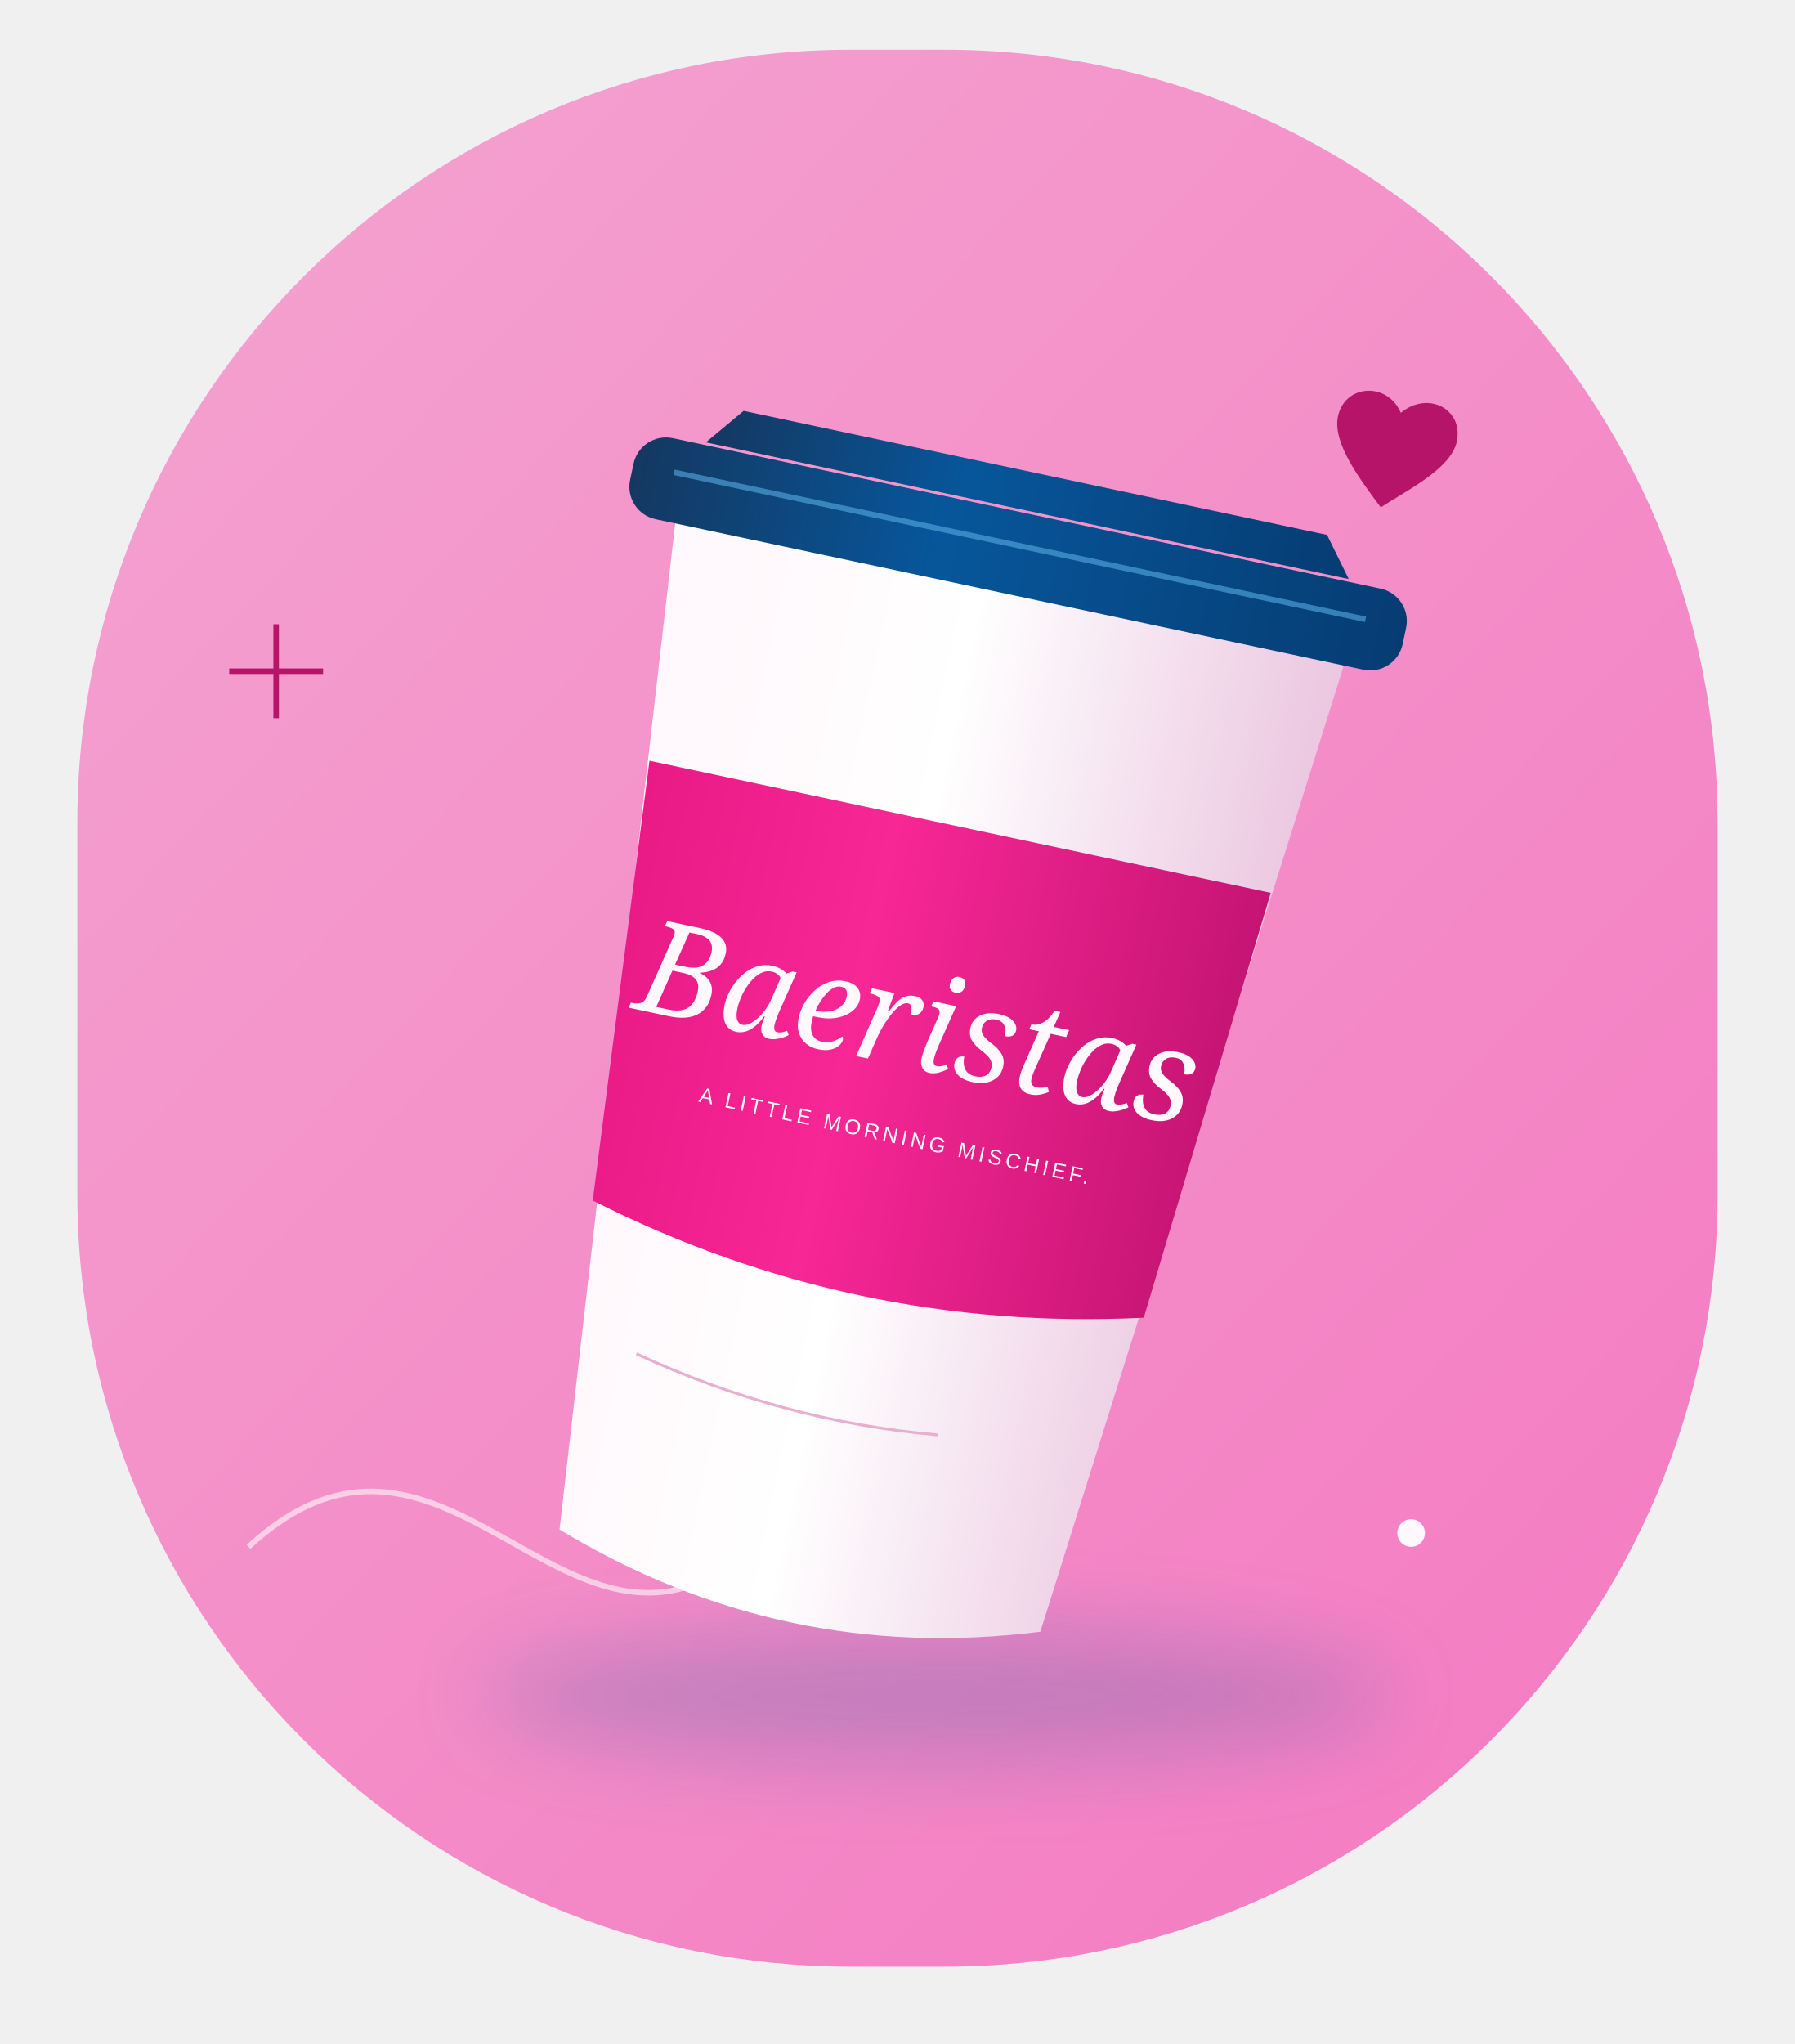
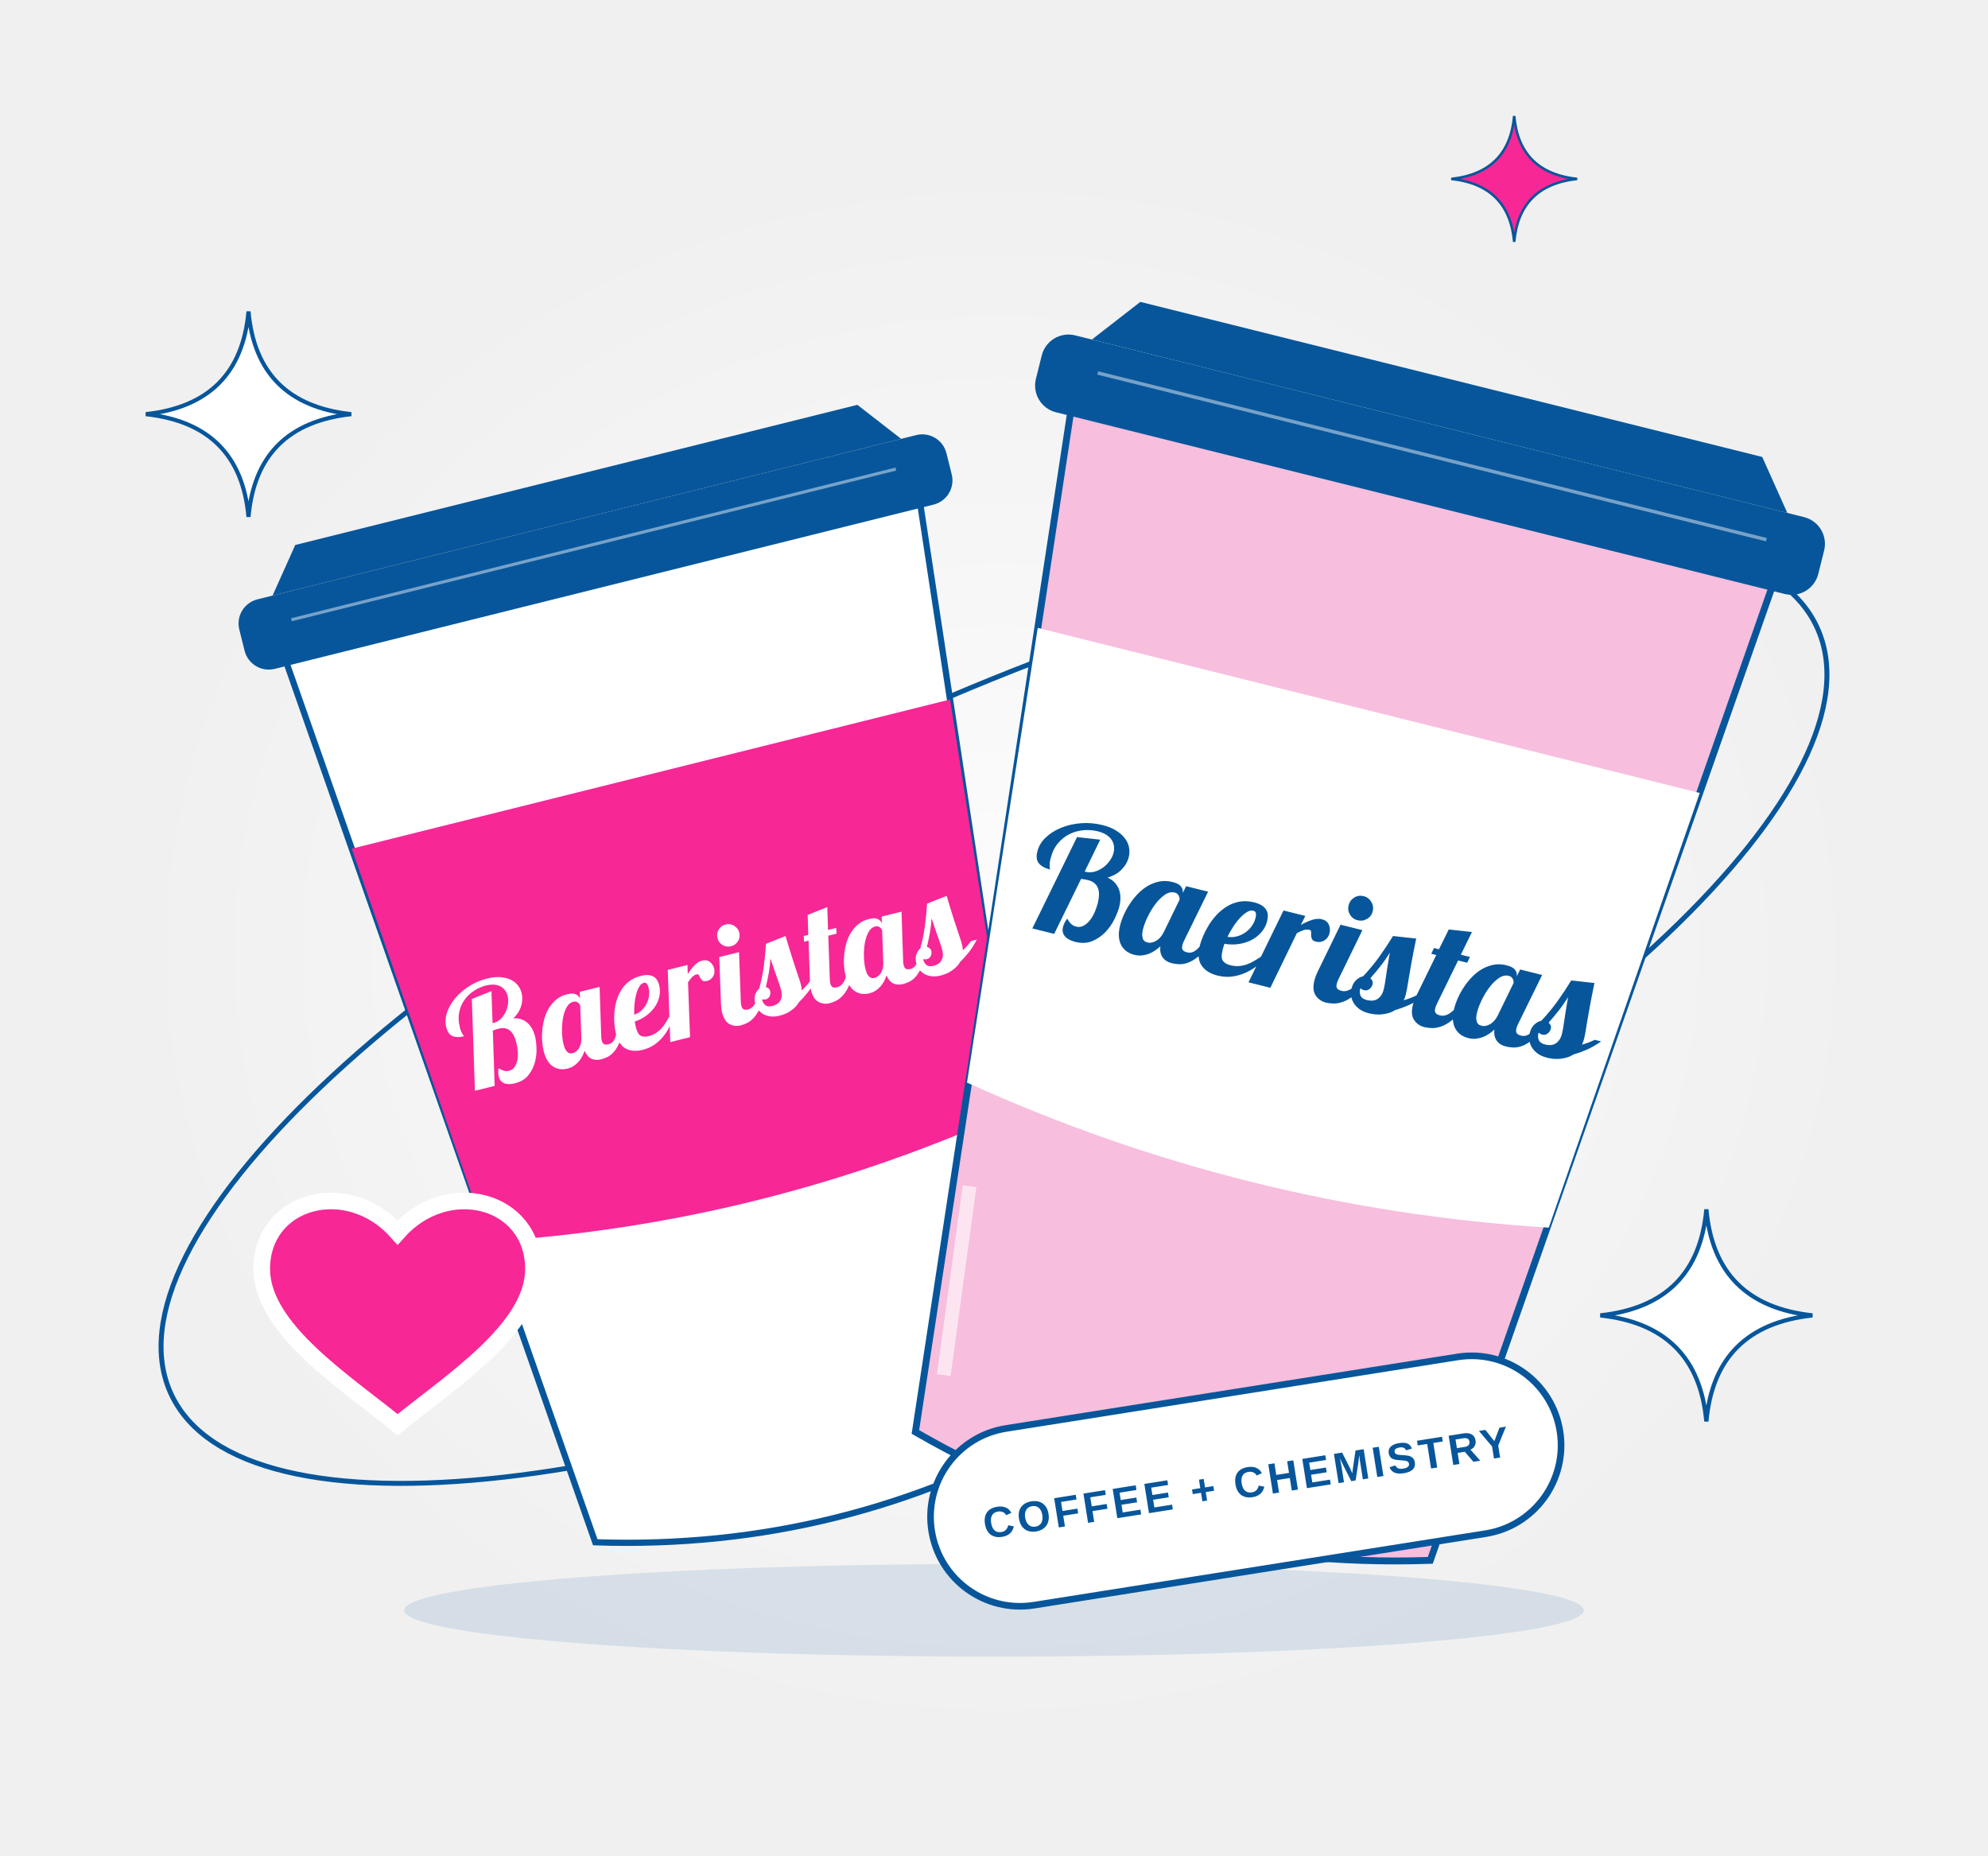
- <svg xmlns="http://www.w3.org/2000/svg" viewBox="0 0 650 740" fill="none">
+ <svg xmlns="http://www.w3.org/2000/svg" viewBox="0 0 600 560">
  <defs>
-     <linearGradient id="bg" x2=".9" y2="1">
-       <stop stop-color="#F4A4D0" />
-       <stop offset="1" stop-color="#F47BC2" />
-     </linearGradient>
-     <linearGradient id="cup" x1=".1" x2="1">
-       <stop stop-color="#FFF8FC" />
-       <stop offset=".4" stop-color="#FFFFFF" />
-       <stop offset="1" stop-color="#EBC6E0" />
-     </linearGradient>
-     <linearGradient id="sleeve" x2="1">
-       <stop stop-color="#E91A86" />
-       <stop offset=".4" stop-color="#F72796" />
-       <stop offset="1" stop-color="#C51473" />
-     </linearGradient>
-     <linearGradient id="lid" x2="1">
-       <stop stop-color="#143860" />
-       <stop offset=".4" stop-color="#07569B" />
-       <stop offset="1" stop-color="#063C72" />
-     </linearGradient>
-     <filter id="shadow" x="-100%" y="-100%" width="300%" height="300%">
-       <feGaussianBlur stdDeviation="14" />
-     </filter>
+     <radialGradient id="glow">
+       <stop stop-color="white" stop-opacity=".85" />
+       <stop offset="1" stop-color="white" stop-opacity="0" />
+     </radialGradient>
  </defs>
-   <rect x="28" y="18" width="594" height="694" rx="280" fill="url(#bg)" />
-   <ellipse cx="339" cy="614" rx="164" ry="25" fill="#07569B" opacity=".2" filter="url(#shadow)" />
-   <path d="M90 560C155 500 197 596 253 573" stroke="#FFF8FC" opacity=".6" stroke-width="2" />
-   <g transform="translate(335 359) rotate(12)">
-     <path d="M-125-160H125L89 218Q0 249-89 218Z" fill="url(#cup)" />
-     <path d="M-115-61H115L102 99Q0 126-102 99Z" fill="url(#sleeve)" />
-     <rect x="-143" y="-177" width="286" height="30" rx="12" fill="url(#lid)" />
-     <path d="M-119-178L-108-192H108L119-178" fill="url(#lid)" />
-     <path d="M-128-165H128" stroke="#56ACE2" stroke-width="2" opacity=".6" />
-     <text x="0" y="28" font-family="Georgia,serif" font-size="47" font-style="italic" text-anchor="middle" fill="#FFF8FC">Baeristas</text>
-     <text x="0" y="56" font-family="Arial,sans-serif" font-size="7.7" letter-spacing="1.3" text-anchor="middle" fill="#FFF8FC">A LITTLE MORNING MISCHIEF.</text>
-     <path d="M-75 150Q-18 163 38 156" stroke="#E8AED0" stroke-width="1" />
+   <ellipse cx="302" cy="287" rx="260" ry="238" fill="url(#glow)" />
+   <ellipse cx="300" cy="305" rx="274" ry="92" fill="none" stroke="#07569B" stroke-width="1.5" transform="rotate(-25 300 305)" />
+   <path transform="translate(44 94) scale(0.62)" d="M50 0Q54 45 100 50Q54 55 50 100Q46 55 0 50Q46 45 50 0Z" fill="white" stroke="#07569B" stroke-width="2" />
+   <path transform="translate(483 365) scale(0.64)" d="M50 0Q54 45 100 50Q54 55 50 100Q46 55 0 50Q46 45 50 0Z" fill="white" stroke="#07569B" stroke-width="2" />
+   <path transform="translate(438 35) scale(0.38)" d="M50 0Q54 45 100 50Q54 55 50 100Q46 55 0 50Q46 45 50 0Z" fill="#F72796" stroke="#07569B" stroke-width="2" />
+   <ellipse cx="300" cy="486" rx="178" ry="14" fill="#07569B" opacity=".12" />
+   <g transform="translate(211 292) rotate(-14) scale(0.94)">
+     <path d="M-106-139H106L77 171Q0 193-77 171Z" fill="white" stroke="#07569B" stroke-width="2" />
+     <path d="M-99-64H99L87 69Q0 85-87 69Z" fill="#F72796" />
+     <g transform="translate(-86 21) scale(0.04537061 -0.04537061)">
+       <path d="M429 656 382 434H388Q418 434 444.0 449.0Q470 464 489.5 487.0Q509 510 520.5 539.0Q532 568 532 596Q532 617 524.5 636.5Q517 656 501.5 671.0Q486 686 461.0 695.0Q436 704 400 704Q356 704 311.5 689.0Q267 674 231.0 644.0Q195 614 172.5 568.5Q150 523 150 461Q150 443 152.0 431.5Q154 420 156.0 412.5Q158 405 160.5 400.5Q163 396 164 393Q114 393 85.5 413.5Q57 434 57 485Q57 537 87.0 584.5Q117 632 167.5 669.0Q218 706 283.5 728.0Q349 750 420 750Q475 750 515.0 736.5Q555 723 581.5 701.0Q608 679 620.5 650.5Q633 622 633 591Q633 546 607.5 503.0Q582 460 533 432Q565 426 587.5 410.5Q610 395 624.0 373.5Q638 352 644.5 325.5Q651 299 651 271Q651 235 640.5 185.5Q630 136 604.5 91.0Q579 46 537.0 14.5Q495 -17 432 -17Q416 -17 398.5 -14.0Q381 -11 366.5 -3.0Q352 5 342.5 19.5Q333 34 333 57Q333 82 346 115Q365 95 380.5 87.0Q396 79 413 79Q440 79 459.0 96.5Q478 114 490.0 140.5Q502 167 507.0 198.5Q512 230 512 259Q512 285 507.5 308.0Q503 331 492.0 348.5Q481 366 462.5 376.0Q444 386 417 386Q411 386 398.0 385.5Q385 385 371 383L289 0H145L281 636ZM1179 500 1106 160Q1102 143 1102 128Q1102 107 1112.0 99.0Q1122 91 1143 91Q1172 91 1192.5 116.0Q1213 141 1224 179H1266Q1245 118 1218.5 82.5Q1192 47 1164.5 28.5Q1137 10 1111.0 5.0Q1085 0 1065 0Q1024 0 998.5 22.0Q973 44 967 87Q956 70 941.0 53.0Q926 36 907.5 23.0Q889 10 867.0 2.0Q845 -6 818 -6Q792 -6 768.5 2.5Q745 11 726.0 30.0Q707 49 696.0 79.5Q685 110 685 155Q685 189 692.0 228.0Q699 267 713.0 306.0Q727 345 748.0 381.0Q769 417 798.0 444.5Q827 472 862.5 488.5Q898 505 942 505Q954 505 967.5 503.5Q981 502 992.5 496.5Q1004 491 1012.5 480.5Q1021 470 1024 453L1034 500ZM973 443Q941 443 915.0 413.5Q889 384 871.0 341.5Q853 299 843.0 251.5Q833 204 833 169Q833 140 838.5 124.5Q844 109 851.5 101.5Q859 94 867.5 92.5Q876 91 883 91Q894 91 906.5 96.5Q919 102 931.0 113.0Q943 124 952.0 140.5Q961 157 966 179L1014 405Q1014 409 1011.5 415.5Q1009 422 1004.5 428.0Q1000 434 992.5 438.5Q985 443 973 443ZM1359 162Q1359 111 1377.0 94.5Q1395 78 1431 78Q1461 78 1485.0 86.0Q1509 94 1530.0 107.5Q1551 121 1570.0 139.5Q1589 158 1608 179H1642Q1621 144 1594.0 111.0Q1567 78 1533.0 52.0Q1499 26 1458.0 10.0Q1417 -6 1367 -6Q1296 -6 1253.5 31.0Q1211 68 1211 153Q1211 182 1217.0 219.0Q1223 256 1235.5 295.0Q1248 334 1269.0 371.5Q1290 409 1320.0 439.0Q1350 469 1390.0 487.0Q1430 505 1481 505Q1514 505 1535.5 497.0Q1557 489 1569.5 475.5Q1582 462 1586.5 445.0Q1591 428 1591 409Q1591 367 1572.0 330.0Q1553 293 1521.0 265.5Q1489 238 1447.5 221.5Q1406 205 1361 202Q1360 191 1359.5 181.0Q1359 171 1359 162ZM1514 411Q1514 430 1508.5 441.0Q1503 452 1489 452Q1470 452 1452.0 434.0Q1434 416 1418.0 387.5Q1402 359 1389.5 323.0Q1377 287 1369 250Q1398 252 1424.5 266.0Q1451 280 1471.0 302.0Q1491 324 1502.5 352.5Q1514 381 1514 411ZM1820 500 1806 437Q1835 465 1866.5 485.0Q1898 505 1928 505Q1962 505 1979.5 482.0Q1997 459 1997 430Q1997 417 1992.5 404.0Q1988 391 1979.0 380.5Q1970 370 1956.5 363.5Q1943 357 1925 357Q1904 357 1896.5 367.0Q1889 377 1886.0 388.5Q1883 400 1880.5 410.0Q1878 420 1867 420Q1848 420 1831.0 409.0Q1814 398 1794 380L1714 0H1570L1676 500ZM2072 633Q2072 666 2095.0 689.5Q2118 713 2151 713Q2184 713 2207.5 689.5Q2231 666 2231 633Q2231 600 2207.5 577.0Q2184 554 2151 554Q2118 554 2095.0 577.0Q2072 600 2072 633ZM2196 500 2124 160Q2120 143 2120 128Q2120 107 2130.0 99.0Q2140 91 2161 91Q2190 91 2215.0 116.0Q2240 141 2251 179H2293Q2272 118 2244.0 81.5Q2216 45 2187.0 25.5Q2158 6 2130.5 0.0Q2103 -6 2083 -6Q2038 -6 2007.0 22.5Q1976 51 1976 114Q1976 141 1984 179L2052 500ZM2675 179Q2636 134 2596.5 104.0Q2557 74 2522 54Q2506 37 2487.0 26.0Q2468 15 2447.0 7.5Q2426 0 2405.0 -3.0Q2384 -6 2365 -6Q2327 -6 2299.5 5.5Q2272 17 2254.0 35.0Q2236 53 2227.5 76.0Q2219 99 2219 122Q2219 157 2235.0 181.0Q2251 205 2272 215Q2314 290 2343.0 363.5Q2372 437 2395 511L2543 531Q2547 434 2551.0 374.0Q2555 314 2558.0 276.5Q2561 239 2563.0 215.5Q2565 192 2565 167Q2565 145 2561 129Q2604 154 2633 179ZM2343 179Q2343 161 2331.0 145.5Q2319 130 2299 130Q2291 130 2283.5 132.5Q2276 135 2272 143Q2272 108 2286.0 90.5Q2300 73 2333 73Q2349 73 2365.0 77.5Q2381 82 2393.0 93.0Q2405 104 2412.5 122.0Q2420 140 2420 166Q2420 185 2418.5 203.0Q2417 221 2414.5 246.0Q2412 271 2408.5 308.0Q2405 345 2401 403Q2386 354 2365.5 308.0Q2345 262 2320 214Q2330 209 2336.5 200.5Q2343 192 2343 179ZM2879 658 2845 500H2905L2897 460H2837L2773 160Q2769 143 2769 128Q2769 107 2779.0 99.0Q2789 91 2810 91Q2839 91 2864.0 116.0Q2889 141 2900 179H2942Q2921 118 2893.0 81.5Q2865 45 2836.0 25.5Q2807 6 2779.5 0.0Q2752 -6 2732 -6Q2687 -6 2656.0 22.5Q2625 51 2625 114Q2625 141 2633 179L2693 460H2660L2668 500H2701L2731 638ZM3381 500 3308 160Q3304 143 3304 128Q3304 107 3314.0 99.0Q3324 91 3345 91Q3374 91 3394.5 116.0Q3415 141 3426 179H3468Q3447 118 3420.5 82.5Q3394 47 3366.5 28.5Q3339 10 3313.0 5.0Q3287 0 3267 0Q3226 0 3200.5 22.0Q3175 44 3169 87Q3158 70 3143.0 53.0Q3128 36 3109.5 23.0Q3091 10 3069.0 2.0Q3047 -6 3020 -6Q2994 -6 2970.5 2.5Q2947 11 2928.0 30.0Q2909 49 2898.0 79.5Q2887 110 2887 155Q2887 189 2894.0 228.0Q2901 267 2915.0 306.0Q2929 345 2950.0 381.0Q2971 417 3000.0 444.5Q3029 472 3064.5 488.5Q3100 505 3144 505Q3156 505 3169.5 503.5Q3183 502 3194.5 496.5Q3206 491 3214.5 480.5Q3223 470 3226 453L3236 500ZM3175 443Q3143 443 3117.0 413.5Q3091 384 3073.0 341.5Q3055 299 3045.0 251.5Q3035 204 3035 169Q3035 140 3040.5 124.5Q3046 109 3053.5 101.5Q3061 94 3069.5 92.5Q3078 91 3085 91Q3096 91 3108.5 96.5Q3121 102 3133.0 113.0Q3145 124 3154.0 140.5Q3163 157 3168 179L3216 405Q3216 409 3213.5 415.5Q3211 422 3206.5 428.0Q3202 434 3194.5 438.5Q3187 443 3175 443ZM3850 179Q3811 134 3771.5 104.0Q3732 74 3697 54Q3681 37 3662.0 26.0Q3643 15 3622.0 7.5Q3601 0 3580.0 -3.0Q3559 -6 3540 -6Q3502 -6 3474.5 5.5Q3447 17 3429.0 35.0Q3411 53 3402.5 76.0Q3394 99 3394 122Q3394 157 3410.0 181.0Q3426 205 3447 215Q3489 290 3518.0 363.5Q3547 437 3570 511L3718 531Q3722 434 3726.0 374.0Q3730 314 3733.0 276.5Q3736 239 3738.0 215.5Q3740 192 3740 167Q3740 145 3736 129Q3779 154 3808 179ZM3518 179Q3518 161 3506.0 145.5Q3494 130 3474 130Q3466 130 3458.5 132.5Q3451 135 3447 143Q3447 108 3461.0 90.5Q3475 73 3508 73Q3524 73 3540.0 77.5Q3556 82 3568.0 93.0Q3580 104 3587.5 122.0Q3595 140 3595 166Q3595 185 3593.5 203.0Q3592 221 3589.5 246.0Q3587 271 3583.5 308.0Q3580 345 3576 403Q3561 354 3540.5 308.0Q3520 262 3495 214Q3505 209 3511.5 200.5Q3518 192 3518 179Z" fill="white" />
+     </g>
+     <path d="M-104-149L-93-163H93L104-149Z" fill="#07569B" />
+     <rect x="-117" y="-149" width="234" height="23" rx="8" fill="#07569B" />
+     <path d="M-100-140H100" stroke="white" opacity=".45" />
+     <path d="M-79 98L-73 153" stroke="white" stroke-width="4" opacity=".6" />
  </g>
-   <g transform="translate(487 139) rotate(12)">
-     <path d="M22 41C13 33 0 22 0 12C0 0 15-4 22 6C30-4 44 0 44 12C44 22 30 33 22 41" fill="#B51469" />
+   <g transform="translate(397 279) rotate(14) scale(1.04)">
+     <path d="M-106-139H106L77 171Q0 193-77 171Z" fill="#F7BEDD" stroke="#07569B" stroke-width="2" />
+     <path d="M-99-64H99L87 69Q0 85-87 69Z" fill="white" />
+     <g transform="translate(-86 21) scale(0.04537061 -0.04537061)">
+       <path d="M429 656 382 434H388Q418 434 444.0 449.0Q470 464 489.5 487.0Q509 510 520.5 539.0Q532 568 532 596Q532 617 524.5 636.5Q517 656 501.5 671.0Q486 686 461.0 695.0Q436 704 400 704Q356 704 311.5 689.0Q267 674 231.0 644.0Q195 614 172.5 568.5Q150 523 150 461Q150 443 152.0 431.5Q154 420 156.0 412.5Q158 405 160.5 400.5Q163 396 164 393Q114 393 85.5 413.5Q57 434 57 485Q57 537 87.0 584.5Q117 632 167.5 669.0Q218 706 283.5 728.0Q349 750 420 750Q475 750 515.0 736.5Q555 723 581.5 701.0Q608 679 620.5 650.5Q633 622 633 591Q633 546 607.5 503.0Q582 460 533 432Q565 426 587.5 410.5Q610 395 624.0 373.5Q638 352 644.5 325.5Q651 299 651 271Q651 235 640.5 185.5Q630 136 604.5 91.0Q579 46 537.0 14.5Q495 -17 432 -17Q416 -17 398.5 -14.0Q381 -11 366.5 -3.0Q352 5 342.5 19.5Q333 34 333 57Q333 82 346 115Q365 95 380.5 87.0Q396 79 413 79Q440 79 459.0 96.5Q478 114 490.0 140.5Q502 167 507.0 198.5Q512 230 512 259Q512 285 507.5 308.0Q503 331 492.0 348.5Q481 366 462.5 376.0Q444 386 417 386Q411 386 398.0 385.5Q385 385 371 383L289 0H145L281 636ZM1179 500 1106 160Q1102 143 1102 128Q1102 107 1112.0 99.0Q1122 91 1143 91Q1172 91 1192.5 116.0Q1213 141 1224 179H1266Q1245 118 1218.5 82.5Q1192 47 1164.5 28.5Q1137 10 1111.0 5.0Q1085 0 1065 0Q1024 0 998.5 22.0Q973 44 967 87Q956 70 941.0 53.0Q926 36 907.5 23.0Q889 10 867.0 2.0Q845 -6 818 -6Q792 -6 768.5 2.5Q745 11 726.0 30.0Q707 49 696.0 79.5Q685 110 685 155Q685 189 692.0 228.0Q699 267 713.0 306.0Q727 345 748.0 381.0Q769 417 798.0 444.5Q827 472 862.5 488.5Q898 505 942 505Q954 505 967.5 503.5Q981 502 992.5 496.5Q1004 491 1012.5 480.5Q1021 470 1024 453L1034 500ZM973 443Q941 443 915.0 413.5Q889 384 871.0 341.5Q853 299 843.0 251.5Q833 204 833 169Q833 140 838.5 124.5Q844 109 851.5 101.5Q859 94 867.5 92.5Q876 91 883 91Q894 91 906.5 96.5Q919 102 931.0 113.0Q943 124 952.0 140.5Q961 157 966 179L1014 405Q1014 409 1011.5 415.5Q1009 422 1004.5 428.0Q1000 434 992.5 438.5Q985 443 973 443ZM1359 162Q1359 111 1377.0 94.5Q1395 78 1431 78Q1461 78 1485.0 86.0Q1509 94 1530.0 107.5Q1551 121 1570.0 139.5Q1589 158 1608 179H1642Q1621 144 1594.0 111.0Q1567 78 1533.0 52.0Q1499 26 1458.0 10.0Q1417 -6 1367 -6Q1296 -6 1253.5 31.0Q1211 68 1211 153Q1211 182 1217.0 219.0Q1223 256 1235.5 295.0Q1248 334 1269.0 371.5Q1290 409 1320.0 439.0Q1350 469 1390.0 487.0Q1430 505 1481 505Q1514 505 1535.5 497.0Q1557 489 1569.5 475.5Q1582 462 1586.5 445.0Q1591 428 1591 409Q1591 367 1572.0 330.0Q1553 293 1521.0 265.5Q1489 238 1447.5 221.5Q1406 205 1361 202Q1360 191 1359.5 181.0Q1359 171 1359 162ZM1514 411Q1514 430 1508.5 441.0Q1503 452 1489 452Q1470 452 1452.0 434.0Q1434 416 1418.0 387.5Q1402 359 1389.5 323.0Q1377 287 1369 250Q1398 252 1424.5 266.0Q1451 280 1471.0 302.0Q1491 324 1502.5 352.5Q1514 381 1514 411ZM1820 500 1806 437Q1835 465 1866.5 485.0Q1898 505 1928 505Q1962 505 1979.5 482.0Q1997 459 1997 430Q1997 417 1992.5 404.0Q1988 391 1979.0 380.5Q1970 370 1956.5 363.5Q1943 357 1925 357Q1904 357 1896.5 367.0Q1889 377 1886.0 388.5Q1883 400 1880.5 410.0Q1878 420 1867 420Q1848 420 1831.0 409.0Q1814 398 1794 380L1714 0H1570L1676 500ZM2072 633Q2072 666 2095.0 689.5Q2118 713 2151 713Q2184 713 2207.5 689.5Q2231 666 2231 633Q2231 600 2207.5 577.0Q2184 554 2151 554Q2118 554 2095.0 577.0Q2072 600 2072 633ZM2196 500 2124 160Q2120 143 2120 128Q2120 107 2130.0 99.0Q2140 91 2161 91Q2190 91 2215.0 116.0Q2240 141 2251 179H2293Q2272 118 2244.0 81.5Q2216 45 2187.0 25.5Q2158 6 2130.5 0.0Q2103 -6 2083 -6Q2038 -6 2007.0 22.5Q1976 51 1976 114Q1976 141 1984 179L2052 500ZM2675 179Q2636 134 2596.5 104.0Q2557 74 2522 54Q2506 37 2487.0 26.0Q2468 15 2447.0 7.5Q2426 0 2405.0 -3.0Q2384 -6 2365 -6Q2327 -6 2299.5 5.5Q2272 17 2254.0 35.0Q2236 53 2227.5 76.0Q2219 99 2219 122Q2219 157 2235.0 181.0Q2251 205 2272 215Q2314 290 2343.0 363.5Q2372 437 2395 511L2543 531Q2547 434 2551.0 374.0Q2555 314 2558.0 276.5Q2561 239 2563.0 215.5Q2565 192 2565 167Q2565 145 2561 129Q2604 154 2633 179ZM2343 179Q2343 161 2331.0 145.5Q2319 130 2299 130Q2291 130 2283.5 132.5Q2276 135 2272 143Q2272 108 2286.0 90.5Q2300 73 2333 73Q2349 73 2365.0 77.5Q2381 82 2393.0 93.0Q2405 104 2412.5 122.0Q2420 140 2420 166Q2420 185 2418.5 203.0Q2417 221 2414.5 246.0Q2412 271 2408.5 308.0Q2405 345 2401 403Q2386 354 2365.5 308.0Q2345 262 2320 214Q2330 209 2336.5 200.5Q2343 192 2343 179ZM2879 658 2845 500H2905L2897 460H2837L2773 160Q2769 143 2769 128Q2769 107 2779.0 99.0Q2789 91 2810 91Q2839 91 2864.0 116.0Q2889 141 2900 179H2942Q2921 118 2893.0 81.5Q2865 45 2836.0 25.5Q2807 6 2779.5 0.0Q2752 -6 2732 -6Q2687 -6 2656.0 22.5Q2625 51 2625 114Q2625 141 2633 179L2693 460H2660L2668 500H2701L2731 638ZM3381 500 3308 160Q3304 143 3304 128Q3304 107 3314.0 99.0Q3324 91 3345 91Q3374 91 3394.5 116.0Q3415 141 3426 179H3468Q3447 118 3420.5 82.5Q3394 47 3366.5 28.5Q3339 10 3313.0 5.0Q3287 0 3267 0Q3226 0 3200.5 22.0Q3175 44 3169 87Q3158 70 3143.0 53.0Q3128 36 3109.5 23.0Q3091 10 3069.0 2.0Q3047 -6 3020 -6Q2994 -6 2970.5 2.5Q2947 11 2928.0 30.0Q2909 49 2898.0 79.5Q2887 110 2887 155Q2887 189 2894.0 228.0Q2901 267 2915.0 306.0Q2929 345 2950.0 381.0Q2971 417 3000.0 444.5Q3029 472 3064.5 488.5Q3100 505 3144 505Q3156 505 3169.5 503.5Q3183 502 3194.5 496.5Q3206 491 3214.5 480.5Q3223 470 3226 453L3236 500ZM3175 443Q3143 443 3117.0 413.5Q3091 384 3073.0 341.5Q3055 299 3045.0 251.5Q3035 204 3035 169Q3035 140 3040.5 124.5Q3046 109 3053.5 101.5Q3061 94 3069.5 92.5Q3078 91 3085 91Q3096 91 3108.5 96.5Q3121 102 3133.0 113.0Q3145 124 3154.0 140.5Q3163 157 3168 179L3216 405Q3216 409 3213.5 415.5Q3211 422 3206.5 428.0Q3202 434 3194.5 438.5Q3187 443 3175 443ZM3850 179Q3811 134 3771.5 104.0Q3732 74 3697 54Q3681 37 3662.0 26.0Q3643 15 3622.0 7.5Q3601 0 3580.0 -3.0Q3559 -6 3540 -6Q3502 -6 3474.5 5.5Q3447 17 3429.0 35.0Q3411 53 3402.5 76.0Q3394 99 3394 122Q3394 157 3410.0 181.0Q3426 205 3447 215Q3489 290 3518.0 363.5Q3547 437 3570 511L3718 531Q3722 434 3726.0 374.0Q3730 314 3733.0 276.5Q3736 239 3738.0 215.5Q3740 192 3740 167Q3740 145 3736 129Q3779 154 3808 179ZM3518 179Q3518 161 3506.0 145.5Q3494 130 3474 130Q3466 130 3458.5 132.5Q3451 135 3447 143Q3447 108 3461.0 90.5Q3475 73 3508 73Q3524 73 3540.0 77.5Q3556 82 3568.0 93.0Q3580 104 3587.5 122.0Q3595 140 3595 166Q3595 185 3593.5 203.0Q3592 221 3589.5 246.0Q3587 271 3583.5 308.0Q3580 345 3576 403Q3561 354 3540.5 308.0Q3520 262 3495 214Q3505 209 3511.5 200.5Q3518 192 3518 179Z" fill="#07569B" />
+     </g>
+     <path d="M-104-149L-93-163H93L104-149Z" fill="#07569B" />
+     <rect x="-117" y="-149" width="234" height="23" rx="8" fill="#07569B" />
+     <path d="M-100-140H100" stroke="white" opacity=".45" />
+     <path d="M-79 98L-73 153" stroke="white" stroke-width="4" opacity=".6" />
  </g>
-   <path d="M100 226V260M83 243H117" stroke="#B51469" stroke-width="2" />
-   <circle cx="511" cy="555" r="5" fill="#FFF8FC" />
+   <path d="M120 430C104 417 79 401 79 383C79 362 105 355 120 372C135 355 161 362 161 383C161 401 136 417 120 430Z" fill="#F72796" stroke="white" stroke-width="5" />
+   <g transform="translate(376 447) rotate(-9)">
+     <rect x="-96" y="-27" width="192" height="54" rx="27" fill="white" stroke="#07569B" stroke-width="2" />
+     <text text-anchor="middle" y="5" font-family="Arial,sans-serif" font-size="13" font-weight="bold" letter-spacing="1" fill="#07569B">COFFEE + CHEMISTRY</text>
+   </g>
</svg>
